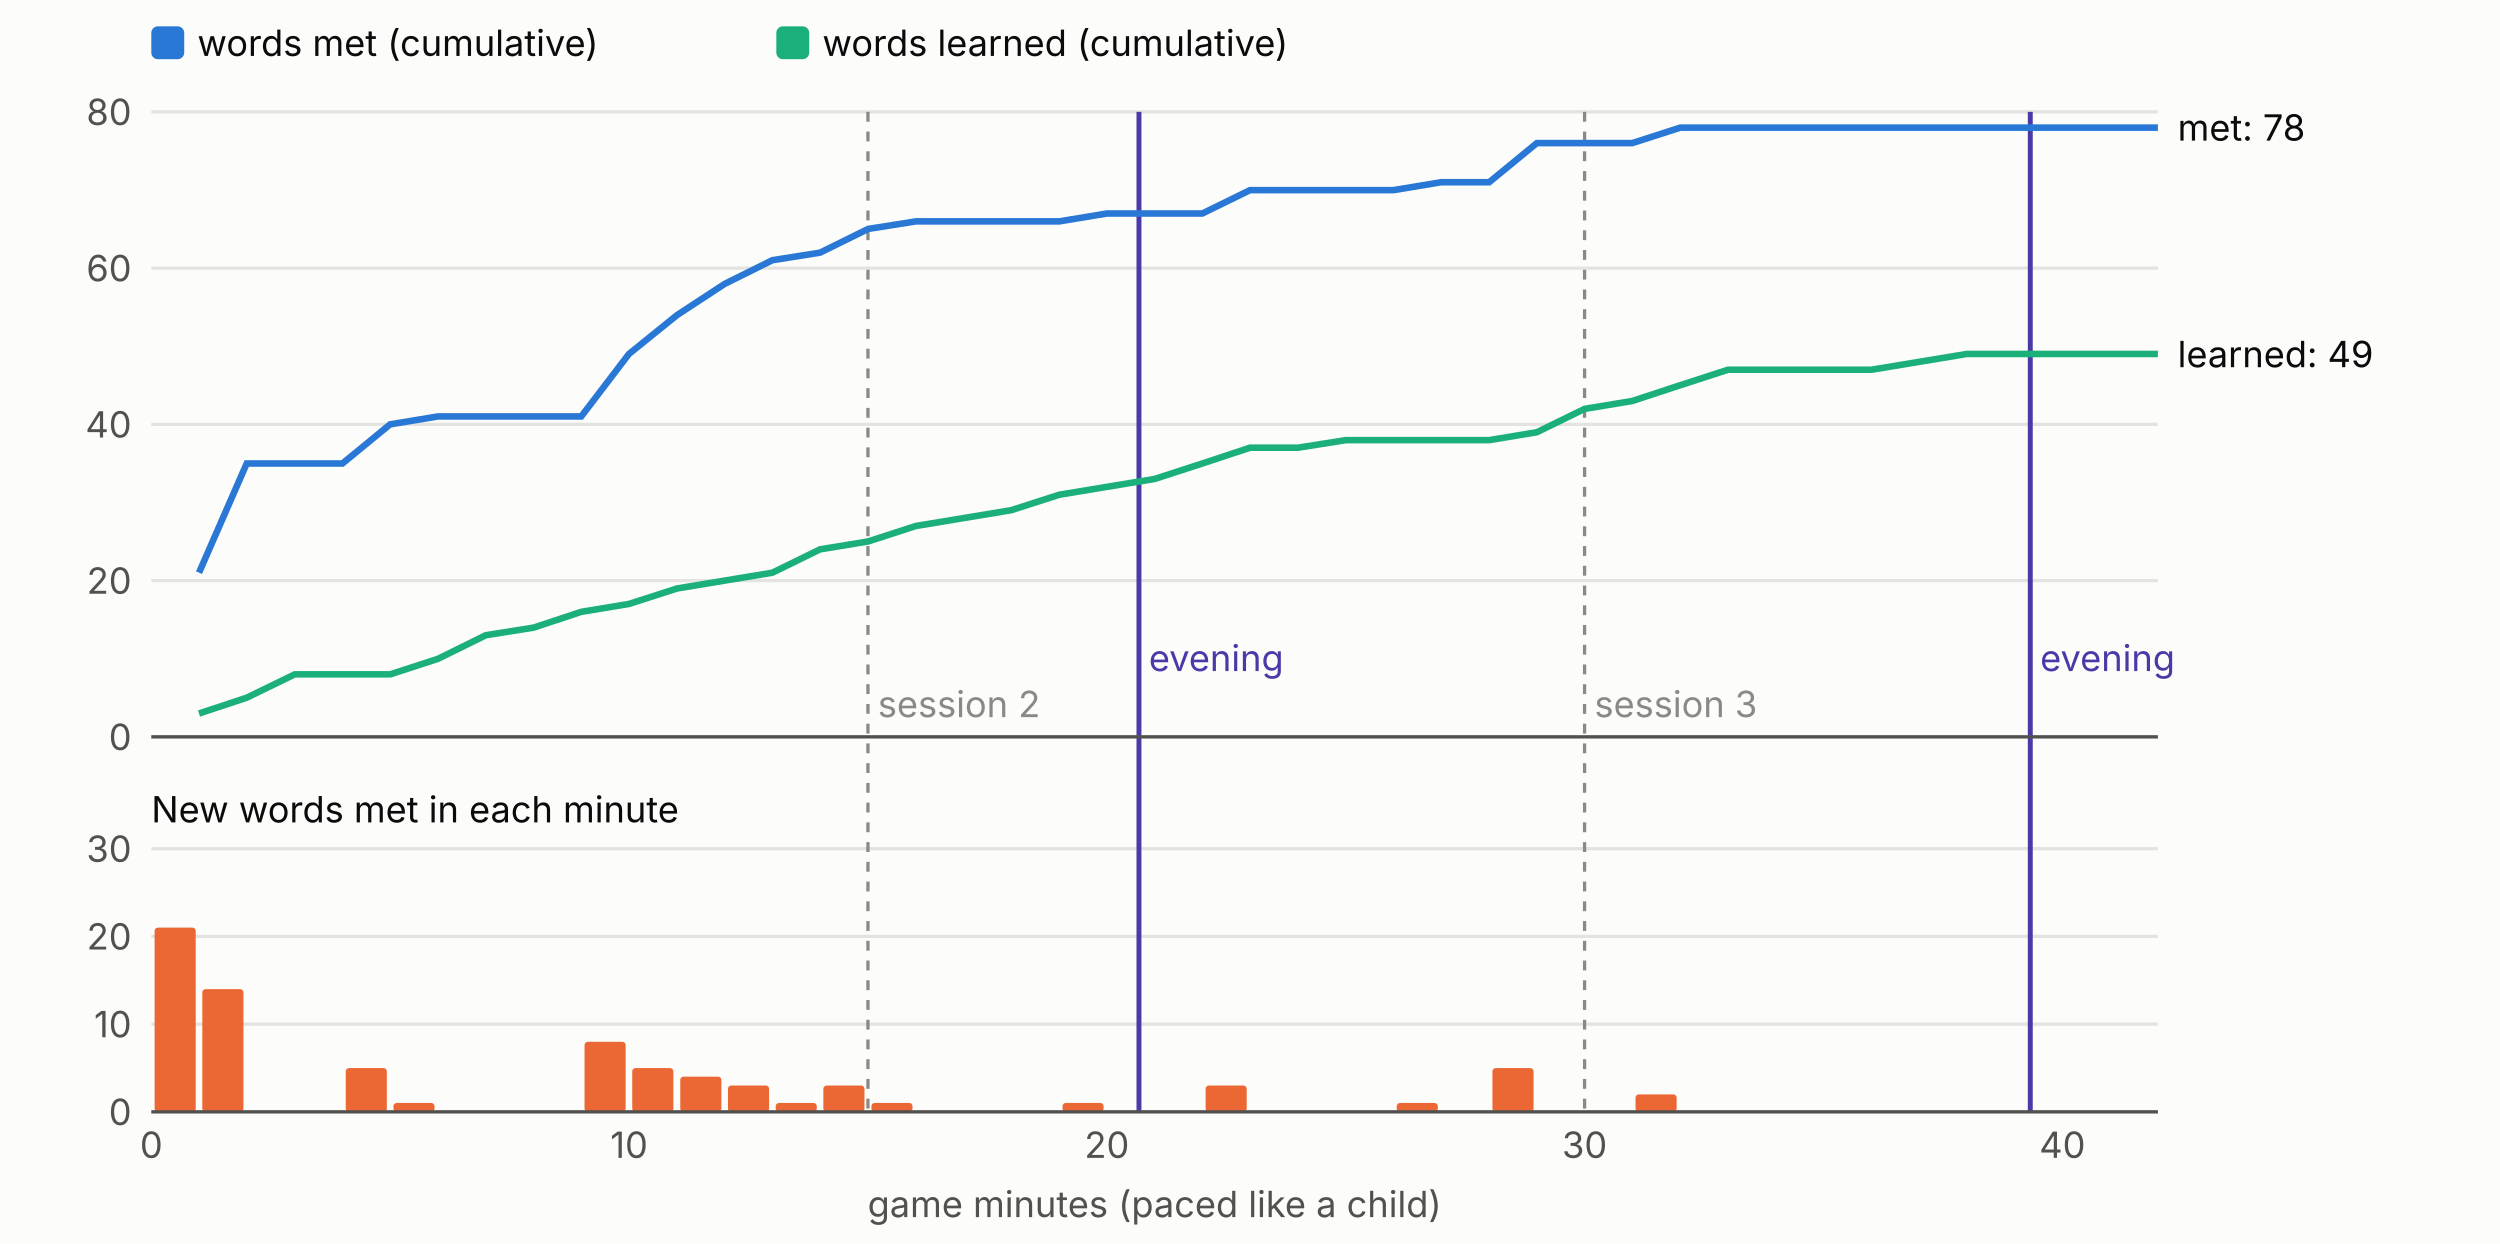
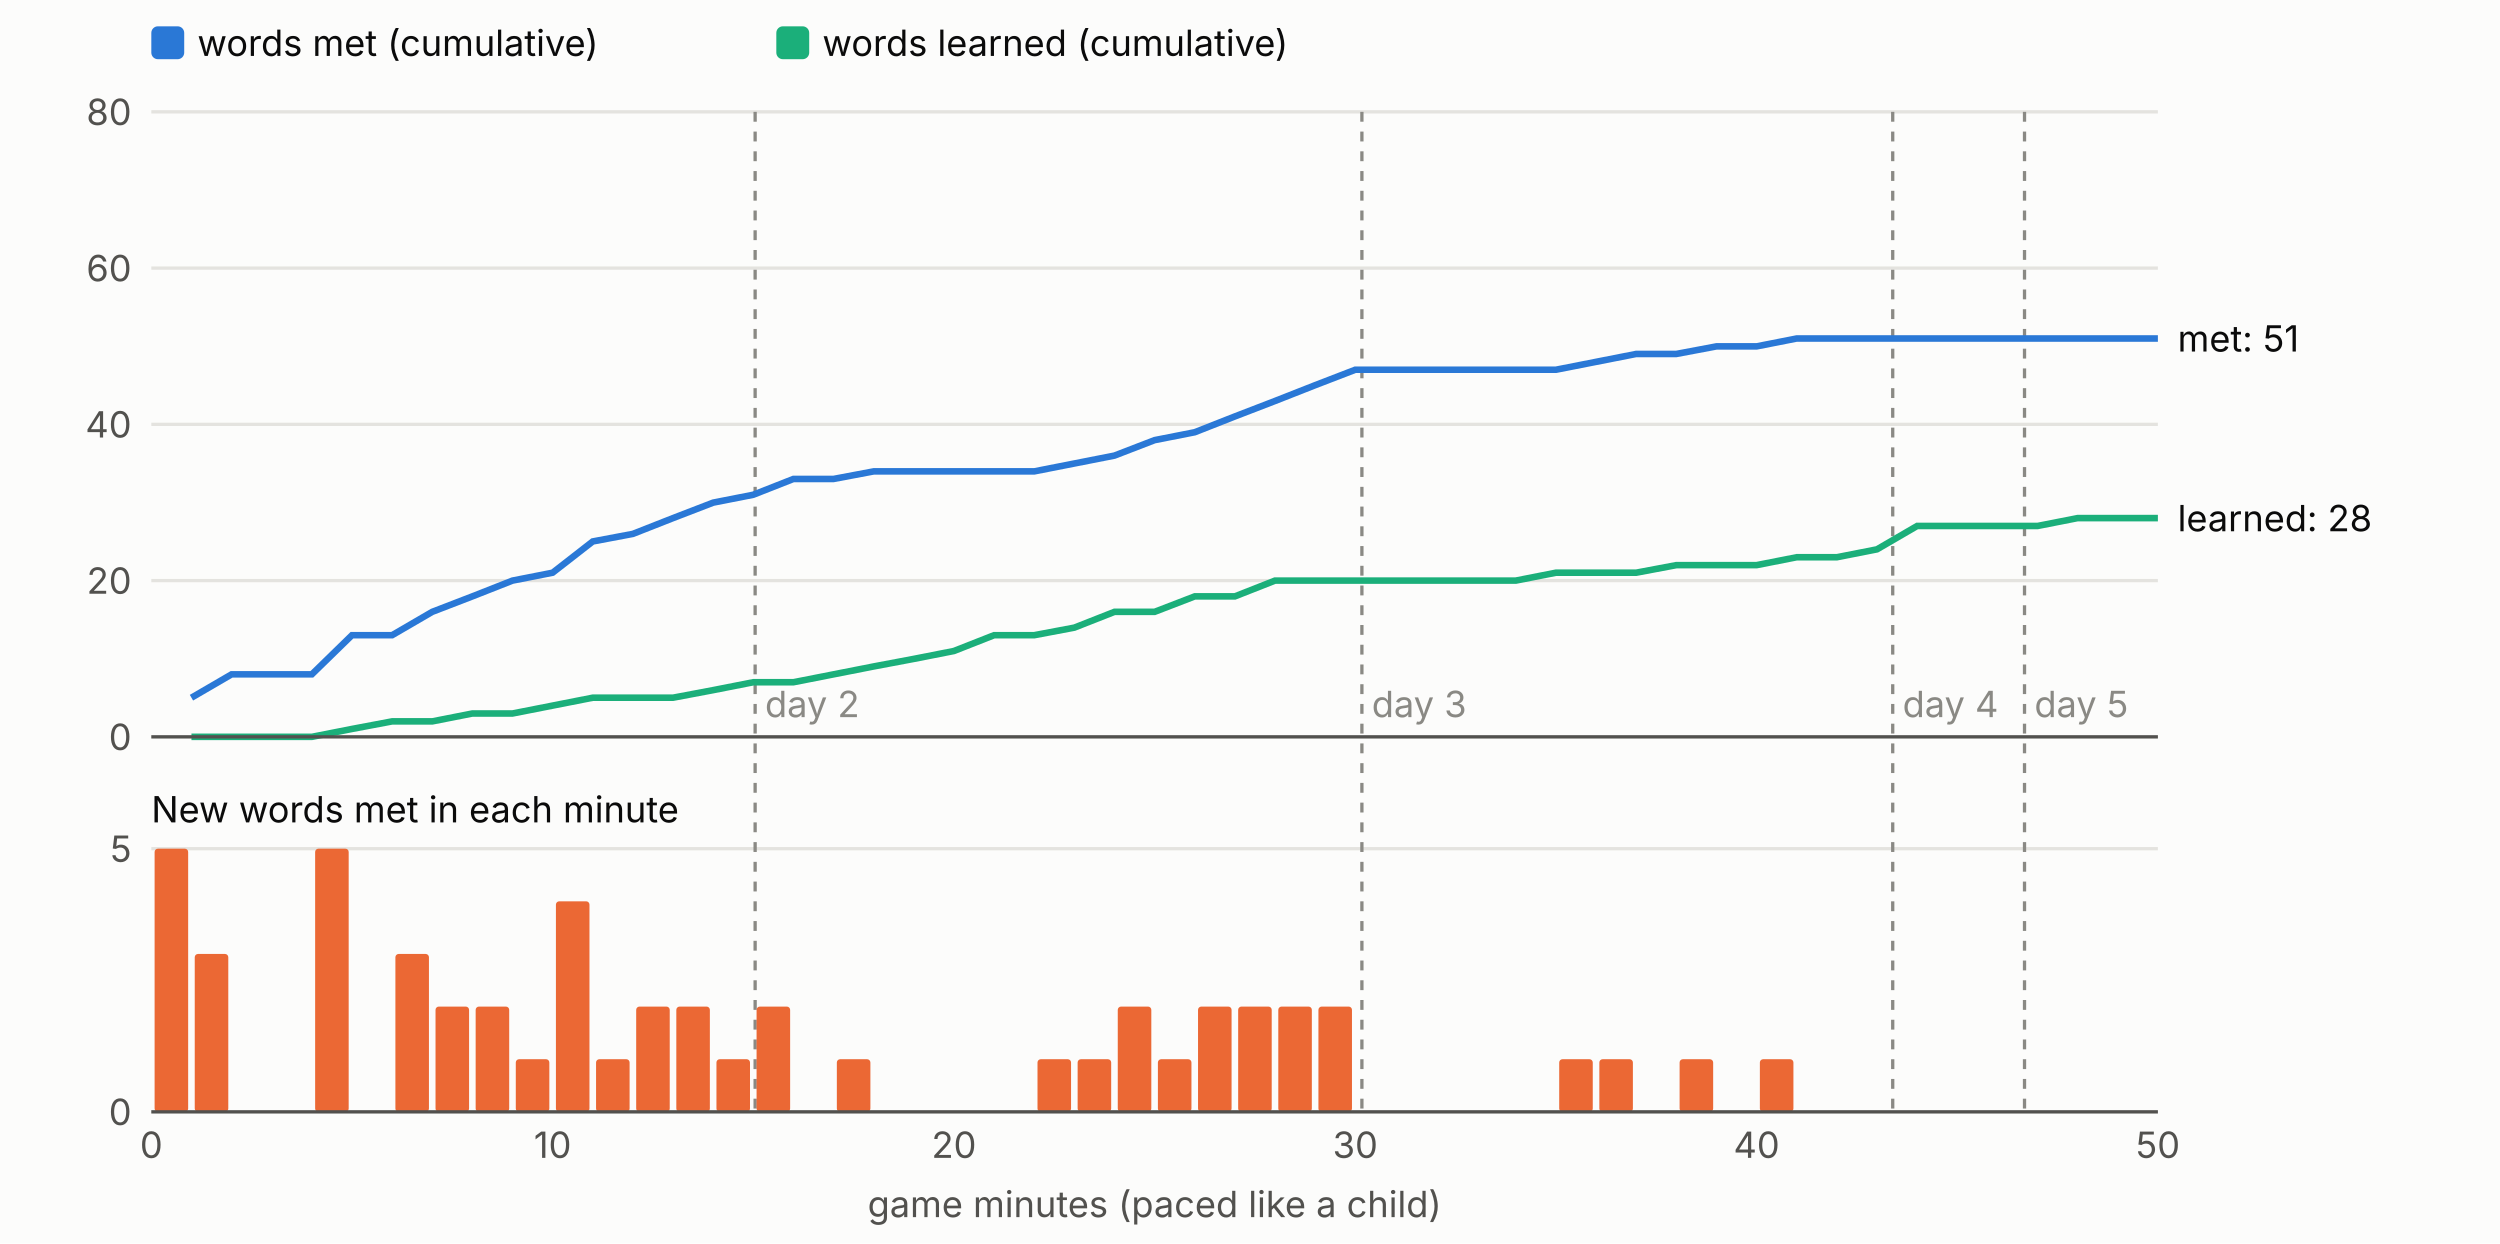
<svg xmlns="http://www.w3.org/2000/svg" viewBox="0 0 760 378" width="760" height="378" font-family="system-ui, -apple-system, Segoe UI, sans-serif" font-size="11">
  <rect width="760" height="378" fill="#fcfcfb" />
  <line x1="46" x2="656" y1="224" y2="224" stroke="#e4e3df" />
  <text x="40" y="228" text-anchor="end" fill="#52514e">0</text>
  <line x1="46" x2="656" y1="176.5" y2="176.5" stroke="#e4e3df" />
  <text x="40" y="180.5" text-anchor="end" fill="#52514e">20</text>
  <line x1="46" x2="656" y1="129" y2="129" stroke="#e4e3df" />
  <text x="40" y="133" text-anchor="end" fill="#52514e">40</text>
  <line x1="46" x2="656" y1="81.5" y2="81.5" stroke="#e4e3df" />
  <text x="40" y="85.5" text-anchor="end" fill="#52514e">60</text>
  <line x1="46" x2="656" y1="34" y2="34" stroke="#e4e3df" />
  <text x="40" y="38" text-anchor="end" fill="#52514e">80</text>
  <line x1="46" x2="656" y1="338" y2="338" stroke="#e4e3df" />
  <text x="40" y="342" text-anchor="end" fill="#52514e">0</text>
-   <line x1="46" x2="656" y1="311.333" y2="311.333" stroke="#e4e3df" />
-   <text x="40" y="315.333" text-anchor="end" fill="#52514e">10</text>
-   <line x1="46" x2="656" y1="284.667" y2="284.667" stroke="#e4e3df" />
-   <text x="40" y="288.667" text-anchor="end" fill="#52514e">20</text>
  <line x1="46" x2="656" y1="258" y2="258" stroke="#e4e3df" />
-   <text x="40" y="262" text-anchor="end" fill="#52514e">30</text>
+   <text x="40" y="262" text-anchor="end" fill="#52514e">5</text>
  <text x="46" y="250" fill="#0b0b0b">New words met in each minute</text>
-   <line x1="263.857" x2="263.857" y1="34" y2="338" stroke="#8a8984" stroke-dasharray="3 3" />
-   <text x="266.857" y="218" fill="#8a8984">session 2</text>
-   <line x1="481.714" x2="481.714" y1="34" y2="338" stroke="#8a8984" stroke-dasharray="3 3" />
-   <text x="484.714" y="218" fill="#8a8984">session 3</text>
-   <line x1="346.243" x2="346.243" y1="34" y2="338" stroke="#4a3aa7" stroke-width="1.5" />
-   <text x="349.243" y="204" fill="#4a3aa7">evening</text>
-   <line x1="617.204" x2="617.204" y1="34" y2="338" stroke="#4a3aa7" stroke-width="1.5" />
-   <text x="620.204" y="204" fill="#4a3aa7">evening</text>
-   <rect x="47.0" y="282.0" width="12.5" height="56.0" rx="1" fill="#eb6834" />
-   <rect x="61.5" y="300.7" width="12.5" height="37.3" rx="1" fill="#eb6834" />
-   <rect x="105.1" y="324.7" width="12.5" height="13.3" rx="1" fill="#eb6834" />
-   <rect x="119.6" y="335.3" width="12.5" height="2.7" rx="1" fill="#eb6834" />
-   <rect x="177.7" y="316.7" width="12.5" height="21.3" rx="1" fill="#eb6834" />
-   <rect x="192.2" y="324.7" width="12.5" height="13.3" rx="1" fill="#eb6834" />
-   <rect x="206.8" y="327.3" width="12.5" height="10.7" rx="1" fill="#eb6834" />
-   <rect x="221.3" y="330.0" width="12.5" height="8.0" rx="1" fill="#eb6834" />
-   <rect x="235.8" y="335.3" width="12.5" height="2.7" rx="1" fill="#eb6834" />
-   <rect x="250.3" y="330.0" width="12.5" height="8.0" rx="1" fill="#eb6834" />
-   <rect x="264.9" y="335.3" width="12.5" height="2.7" rx="1" fill="#eb6834" />
-   <rect x="323.0" y="335.3" width="12.5" height="2.7" rx="1" fill="#eb6834" />
-   <rect x="366.5" y="330.0" width="12.5" height="8.0" rx="1" fill="#eb6834" />
-   <rect x="424.6" y="335.3" width="12.5" height="2.7" rx="1" fill="#eb6834" />
-   <rect x="453.7" y="324.7" width="12.5" height="13.3" rx="1" fill="#eb6834" />
-   <rect x="497.2" y="332.7" width="12.5" height="5.3" rx="1" fill="#eb6834" />
-   <path d="M60.5 174.1 L75.0 140.9 L89.6 140.9 L104.1 140.9 L118.6 129.0 L133.1 126.6 L147.7 126.6 L162.2 126.6 L176.7 126.6 L191.2 107.6 L205.8 95.8 L220.3 86.3 L234.8 79.1 L249.3 76.8 L263.9 69.6 L278.4 67.3 L292.9 67.3 L307.4 67.3 L322.0 67.3 L336.5 64.9 L351.0 64.9 L365.5 64.9 L380.0 57.8 L394.6 57.8 L409.1 57.8 L423.6 57.8 L438.1 55.4 L452.7 55.4 L467.2 43.5 L481.7 43.5 L496.2 43.5 L510.8 38.8 L525.3 38.8 L539.8 38.8 L554.3 38.8 L568.9 38.8 L583.4 38.8 L597.9 38.8 L612.4 38.8 L627.0 38.8 L641.5 38.8 L656.0 38.8" fill="none" stroke="#2a78d6" stroke-width="2" />
-   <path d="M60.5 216.9 L75.0 212.1 L89.6 205.0 L104.1 205.0 L118.6 205.0 L133.1 200.3 L147.7 193.1 L162.2 190.8 L176.7 186.0 L191.2 183.6 L205.8 178.9 L220.3 176.5 L234.8 174.1 L249.3 167.0 L263.9 164.6 L278.4 159.9 L292.9 157.5 L307.4 155.1 L322.0 150.4 L336.5 148.0 L351.0 145.6 L365.5 140.9 L380.0 136.1 L394.6 136.1 L409.1 133.8 L423.6 133.8 L438.1 133.8 L452.7 133.8 L467.2 131.4 L481.7 124.3 L496.2 121.9 L510.8 117.1 L525.3 112.4 L539.8 112.4 L554.3 112.4 L568.9 112.4 L583.4 110.0 L597.9 107.6 L612.4 107.6 L627.0 107.6 L641.5 107.6 L656.0 107.6" fill="none" stroke="#1baf7a" stroke-width="2" />
-   <text x="662" y="42.75" fill="#0b0b0b">met: 78</text>
-   <text x="662" y="111.625" fill="#0b0b0b">learned: 49</text>
+   <line x1="229.559" x2="229.559" y1="34" y2="338" stroke="#8a8984" stroke-dasharray="3 3" />
+   <text x="232.559" y="218" fill="#8a8984">day 2</text>
+   <line x1="414.017" x2="414.017" y1="34" y2="338" stroke="#8a8984" stroke-dasharray="3 3" />
+   <text x="417.017" y="218" fill="#8a8984">day 3</text>
+   <line x1="575.386" x2="575.386" y1="34" y2="338" stroke="#8a8984" stroke-dasharray="3 3" />
+   <text x="578.386" y="218" fill="#8a8984">day 4</text>
+   <line x1="615.453" x2="615.453" y1="34" y2="338" stroke="#8a8984" stroke-dasharray="3 3" />
+   <text x="618.453" y="218" fill="#8a8984">day 5</text>
+   <rect x="47.0" y="258.0" width="10.2" height="80.0" rx="1" fill="#eb6834" />
+   <rect x="59.2" y="290.0" width="10.2" height="48.0" rx="1" fill="#eb6834" />
+   <rect x="95.8" y="258.0" width="10.2" height="80.0" rx="1" fill="#eb6834" />
+   <rect x="120.2" y="290.0" width="10.2" height="48.0" rx="1" fill="#eb6834" />
+   <rect x="132.4" y="306.0" width="10.2" height="32.0" rx="1" fill="#eb6834" />
+   <rect x="144.6" y="306.0" width="10.2" height="32.0" rx="1" fill="#eb6834" />
+   <rect x="156.8" y="322.0" width="10.2" height="16.0" rx="1" fill="#eb6834" />
+   <rect x="169.0" y="274.0" width="10.2" height="64.0" rx="1" fill="#eb6834" />
+   <rect x="181.2" y="322.0" width="10.2" height="16.0" rx="1" fill="#eb6834" />
+   <rect x="193.4" y="306.0" width="10.2" height="32.0" rx="1" fill="#eb6834" />
+   <rect x="205.6" y="306.0" width="10.2" height="32.0" rx="1" fill="#eb6834" />
+   <rect x="217.8" y="322.0" width="10.2" height="16.0" rx="1" fill="#eb6834" />
+   <rect x="230.0" y="306.0" width="10.2" height="32.0" rx="1" fill="#eb6834" />
+   <rect x="254.4" y="322.0" width="10.2" height="16.0" rx="1" fill="#eb6834" />
+   <rect x="315.4" y="322.0" width="10.2" height="16.0" rx="1" fill="#eb6834" />
+   <rect x="327.6" y="322.0" width="10.2" height="16.0" rx="1" fill="#eb6834" />
+   <rect x="339.8" y="306.0" width="10.2" height="32.0" rx="1" fill="#eb6834" />
+   <rect x="352.0" y="322.0" width="10.2" height="16.0" rx="1" fill="#eb6834" />
+   <rect x="364.2" y="306.0" width="10.2" height="32.0" rx="1" fill="#eb6834" />
+   <rect x="376.4" y="306.0" width="10.2" height="32.0" rx="1" fill="#eb6834" />
+   <rect x="388.6" y="306.0" width="10.2" height="32.0" rx="1" fill="#eb6834" />
+   <rect x="400.8" y="306.0" width="10.2" height="32.0" rx="1" fill="#eb6834" />
+   <rect x="474.0" y="322.0" width="10.2" height="16.0" rx="1" fill="#eb6834" />
+   <rect x="486.2" y="322.0" width="10.2" height="16.0" rx="1" fill="#eb6834" />
+   <rect x="510.6" y="322.0" width="10.2" height="16.0" rx="1" fill="#eb6834" />
+   <rect x="535.0" y="322.0" width="10.2" height="16.0" rx="1" fill="#eb6834" />
+   <path d="M58.2 212.1 L70.4 205.0 L82.6 205.0 L94.8 205.0 L107.0 193.1 L119.2 193.1 L131.4 186.0 L143.6 181.3 L155.8 176.5 L168.0 174.1 L180.2 164.6 L192.4 162.3 L204.6 157.5 L216.8 152.8 L229.0 150.4 L241.2 145.6 L253.4 145.6 L265.6 143.3 L277.8 143.3 L290.0 143.3 L302.2 143.3 L314.4 143.3 L326.6 140.9 L338.8 138.5 L351.0 133.8 L363.2 131.4 L375.4 126.6 L387.6 121.9 L399.8 117.1 L412.0 112.4 L424.2 112.4 L436.4 112.4 L448.6 112.4 L460.8 112.4 L473.0 112.4 L485.2 110.0 L497.4 107.6 L509.6 107.6 L521.8 105.3 L534.0 105.3 L546.2 102.9 L558.4 102.9 L570.6 102.9 L582.8 102.9 L595.0 102.9 L607.2 102.9 L619.4 102.9 L631.6 102.9 L643.8 102.9 L656.0 102.9" fill="none" stroke="#2a78d6" stroke-width="2" />
+   <path d="M58.2 224.0 L70.4 224.0 L82.6 224.0 L94.8 224.0 L107.0 221.6 L119.2 219.3 L131.4 219.3 L143.6 216.9 L155.8 216.9 L168.0 214.5 L180.2 212.1 L192.4 212.1 L204.6 212.1 L216.8 209.8 L229.0 207.4 L241.2 207.4 L253.4 205.0 L265.6 202.6 L277.8 200.3 L290.0 197.9 L302.2 193.1 L314.4 193.1 L326.6 190.8 L338.8 186.0 L351.0 186.0 L363.2 181.3 L375.4 181.3 L387.6 176.5 L399.8 176.5 L412.0 176.5 L424.2 176.5 L436.4 176.5 L448.6 176.5 L460.8 176.5 L473.0 174.1 L485.2 174.1 L497.4 174.1 L509.6 171.8 L521.8 171.8 L534.0 171.8 L546.2 169.4 L558.4 169.4 L570.6 167.0 L582.8 159.9 L595.0 159.9 L607.2 159.9 L619.4 159.9 L631.6 157.5 L643.8 157.5 L656.0 157.5" fill="none" stroke="#1baf7a" stroke-width="2" />
+   <text x="662" y="106.875" fill="#0b0b0b">met: 51</text>
+   <text x="662" y="161.5" fill="#0b0b0b">learned: 28</text>
  <line x1="46" x2="656" y1="224" y2="224" stroke="#52514e" />
  <line x1="46" x2="656" y1="338" y2="338" stroke="#52514e" />
  <text x="46" y="352" text-anchor="middle" fill="#52514e">0</text>
-   <text x="191.238" y="352" text-anchor="middle" fill="#52514e">10</text>
-   <text x="336.476" y="352" text-anchor="middle" fill="#52514e">20</text>
-   <text x="481.714" y="352" text-anchor="middle" fill="#52514e">30</text>
-   <text x="626.952" y="352" text-anchor="middle" fill="#52514e">40</text>
+   <text x="168" y="352" text-anchor="middle" fill="#52514e">10</text>
+   <text x="290" y="352" text-anchor="middle" fill="#52514e">20</text>
+   <text x="412" y="352" text-anchor="middle" fill="#52514e">30</text>
+   <text x="534" y="352" text-anchor="middle" fill="#52514e">40</text>
+   <text x="656" y="352" text-anchor="middle" fill="#52514e">50</text>
  <text x="351" y="370" text-anchor="middle" fill="#52514e">game minutes (paced like a child)</text>
  <rect x="46" y="8" width="10" height="10" rx="2" fill="#2a78d6" />
  <text x="60" y="17" fill="#0b0b0b">words met (cumulative)</text>
  <rect x="236" y="8" width="10" height="10" rx="2" fill="#1baf7a" />
  <text x="250" y="17" fill="#0b0b0b">words learned (cumulative)</text>
</svg>
